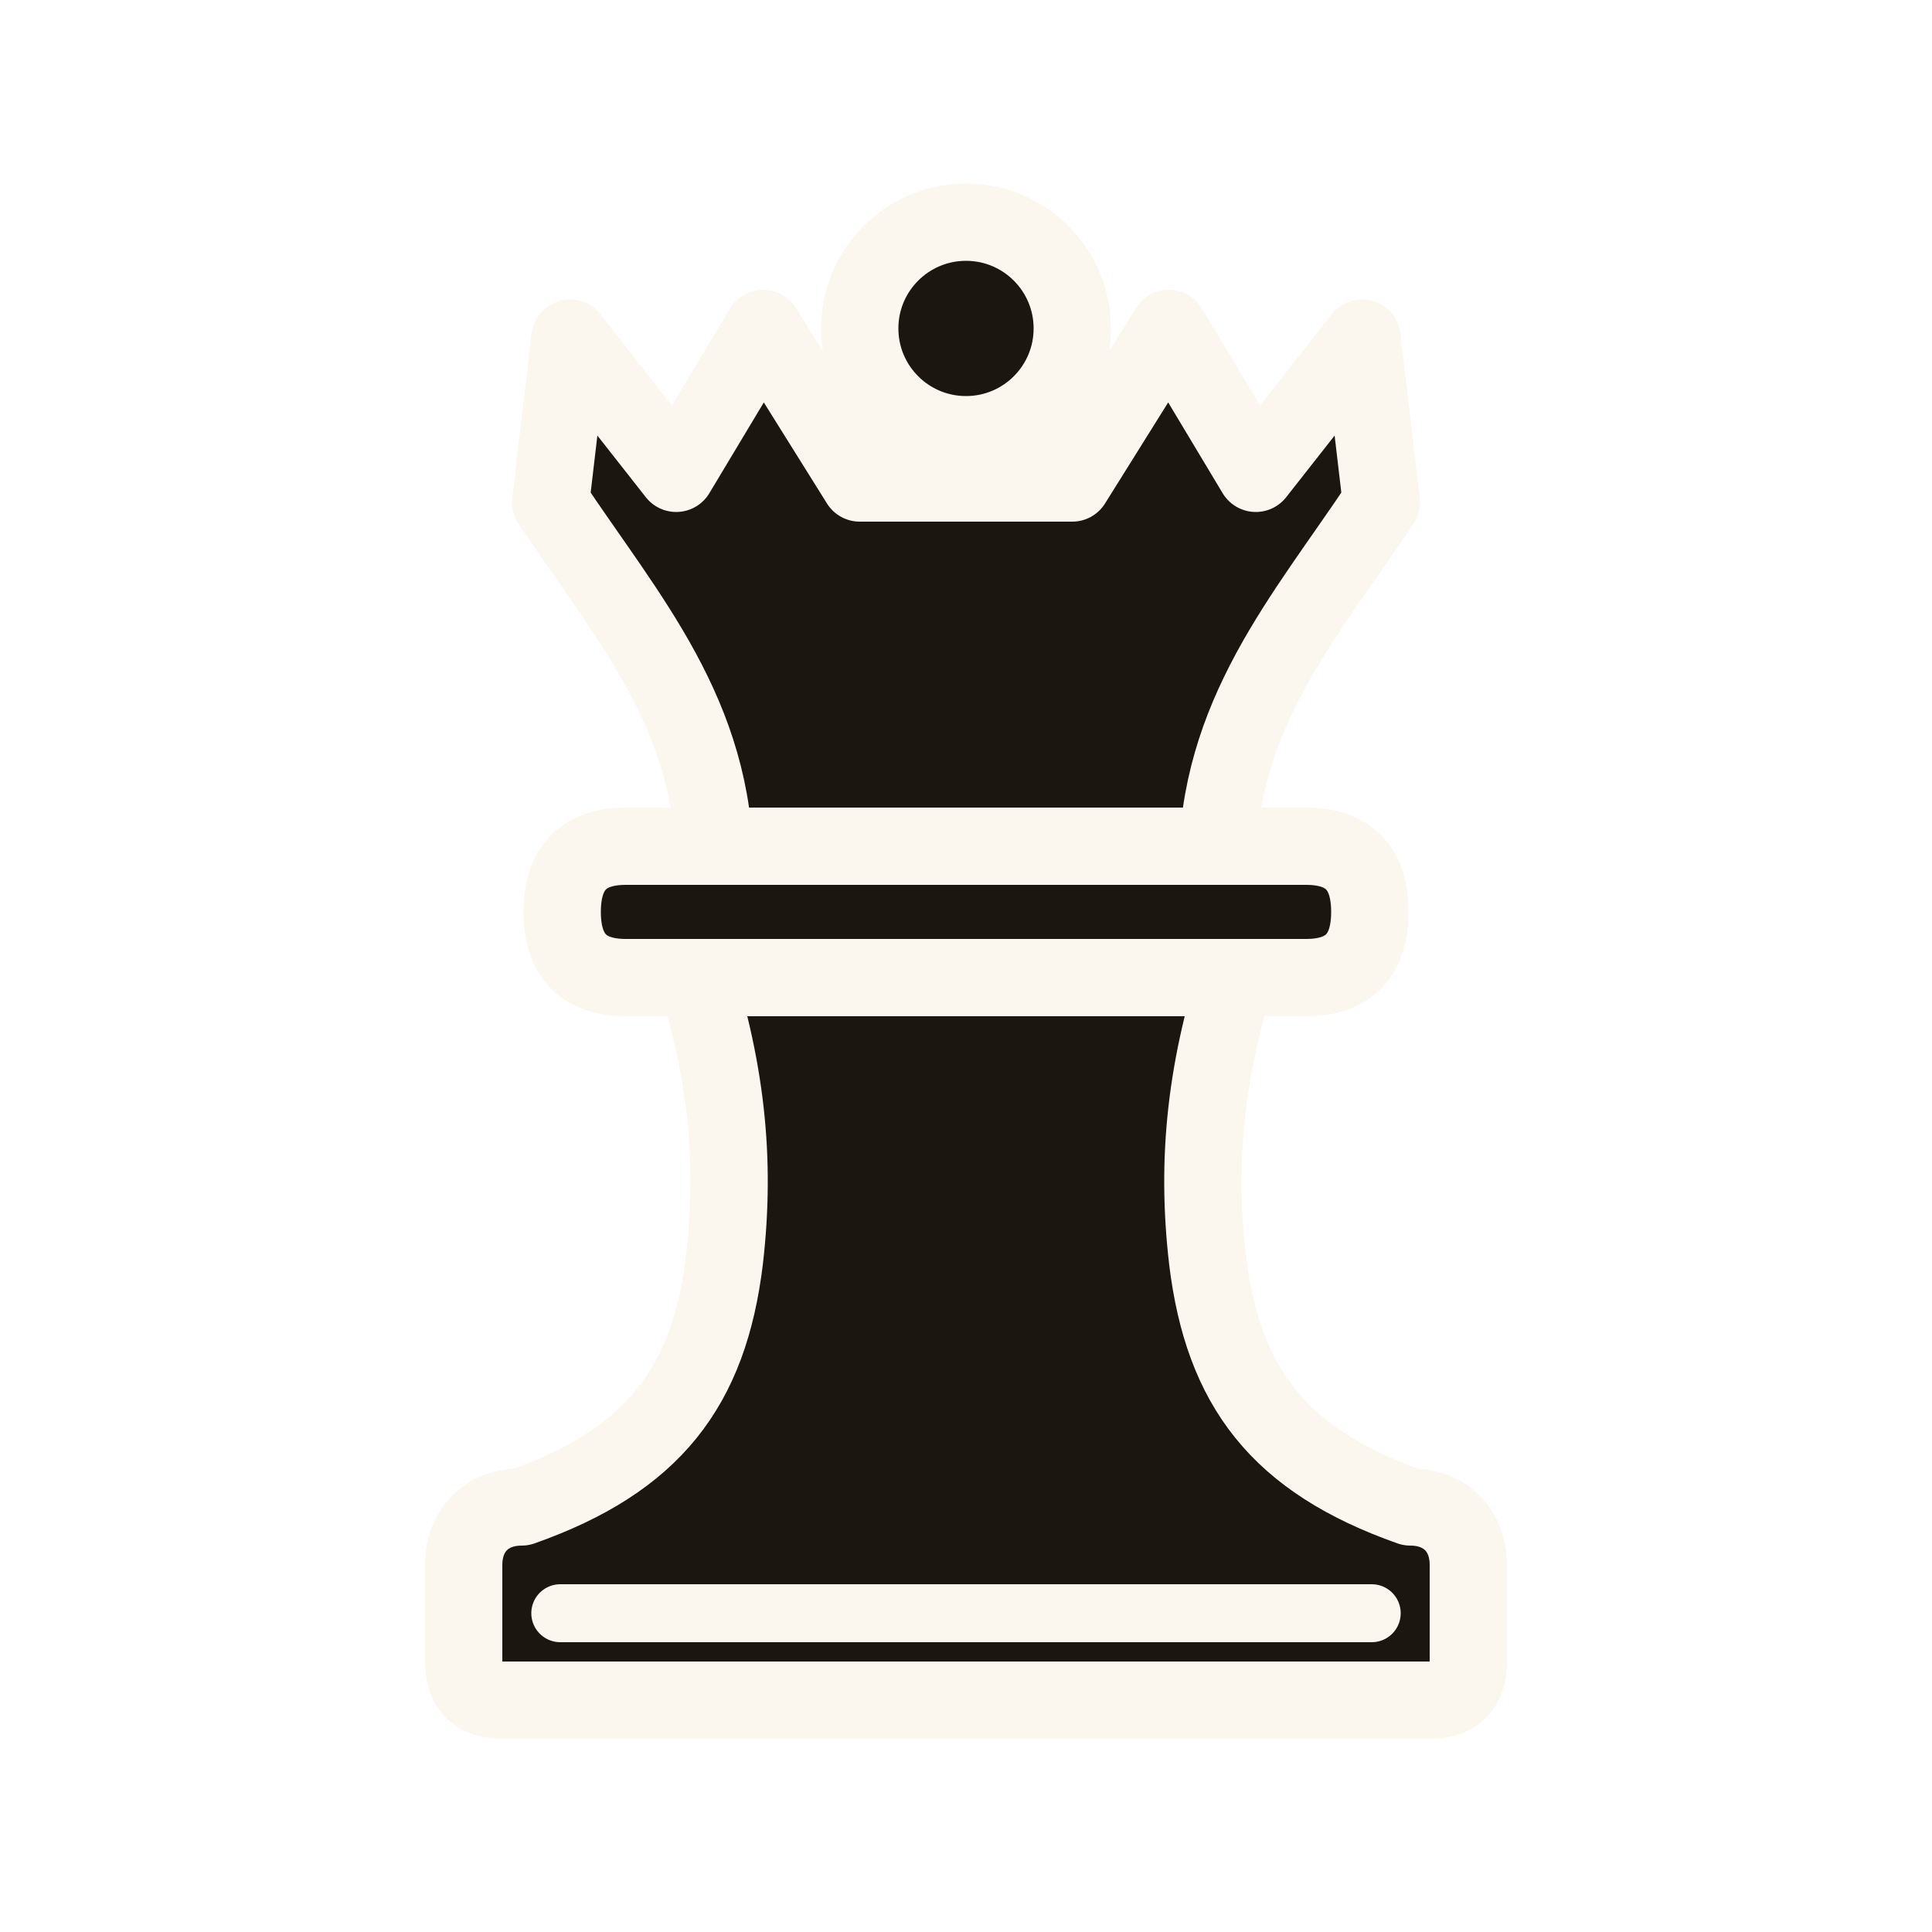
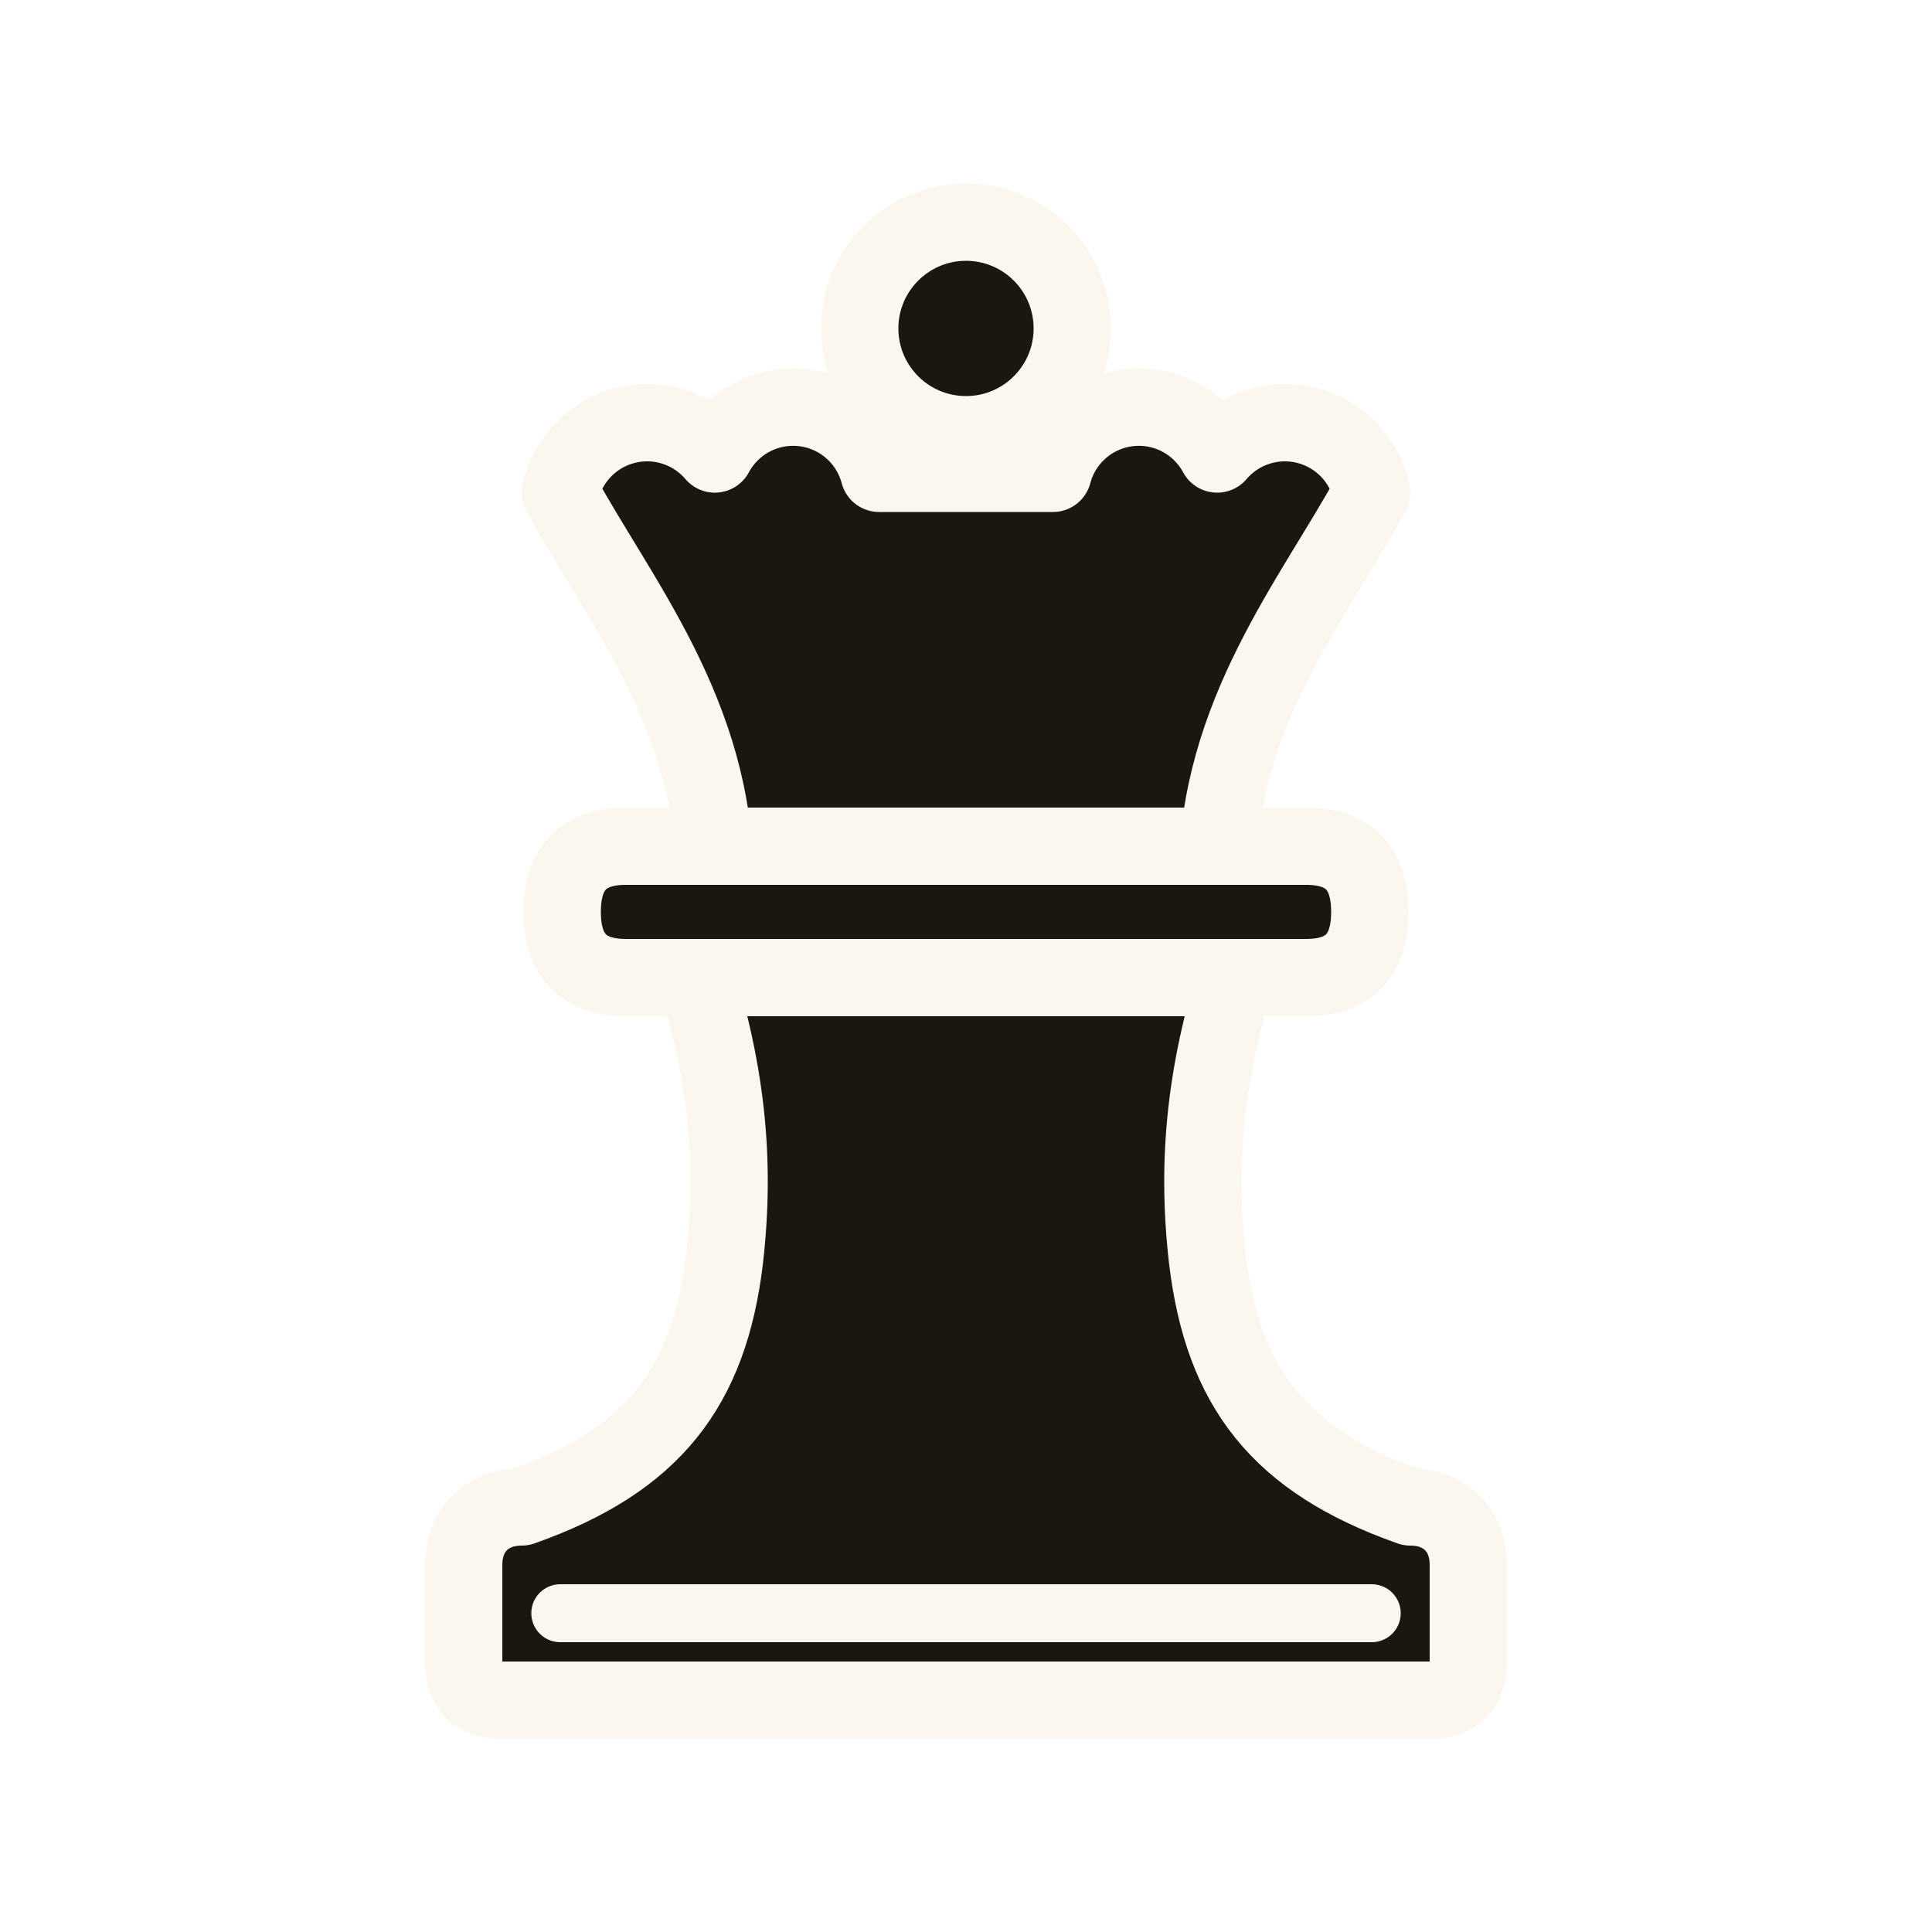
<svg xmlns="http://www.w3.org/2000/svg" viewBox="0 0 100 100">
  <g fill="#1c1610" stroke="#fbf7ee" stroke-width="4" stroke-linejoin="round" stroke-linecap="round">
    <path d="M50 49.5L64.3 49.5C62.4 55.2 61.9 60 62.5 65.2C63.3 71.8 66.2 75.6 73 78C74.8 78 76 79.2 76 81L76 86Q76 88 74 88L50 88L26 88Q24 88 24 86L24 81C24 79.2 25.2 78 27 78C33.8 75.6 36.7 71.8 37.5 65.2C38.1 60 37.6 55.2 35.7 49.5L50 49.5Z" />
    <path d="M44.5 17A5.5 5.5 0 1 1 55.5 17A5.5 5.5 0 1 1 44.5 17Z" />
-     <path d="M50 25L55.5 25L60.5 17L65 24.5L70.5 17.5L71.5 26C67.5 32 63 37 63 45L50 45L37 45C37 37 32.5 32 28.5 26L29.5 17.5L35 24.5L39.5 17L44.5 25L50 25Z" />
+     <path d="M50 24.5L54.5 24.5A4.6 4.6 0 0 1 63 23.5A4.6 4.6 0 0 1 71 25.5C68 31 63 37 63 45.5L50 45.5L37 45.5C37 37 32 31 29 25.5A4.6 4.6 0 0 1 37 23.5A4.6 4.6 0 0 1 45.5 24.5L50 24.5Z" />
    <path d="M50 43.8L67.6 43.8Q70.9 43.8 70.9 47.2Q70.9 50.6 67.6 50.6L50 50.6L32.4 50.6Q29.1 50.6 29.1 47.2Q29.1 43.8 32.4 43.8L50 43.8Z" />
    <path fill="none" stroke-width="3" d="M29 83.5H71" />
  </g>
</svg>
